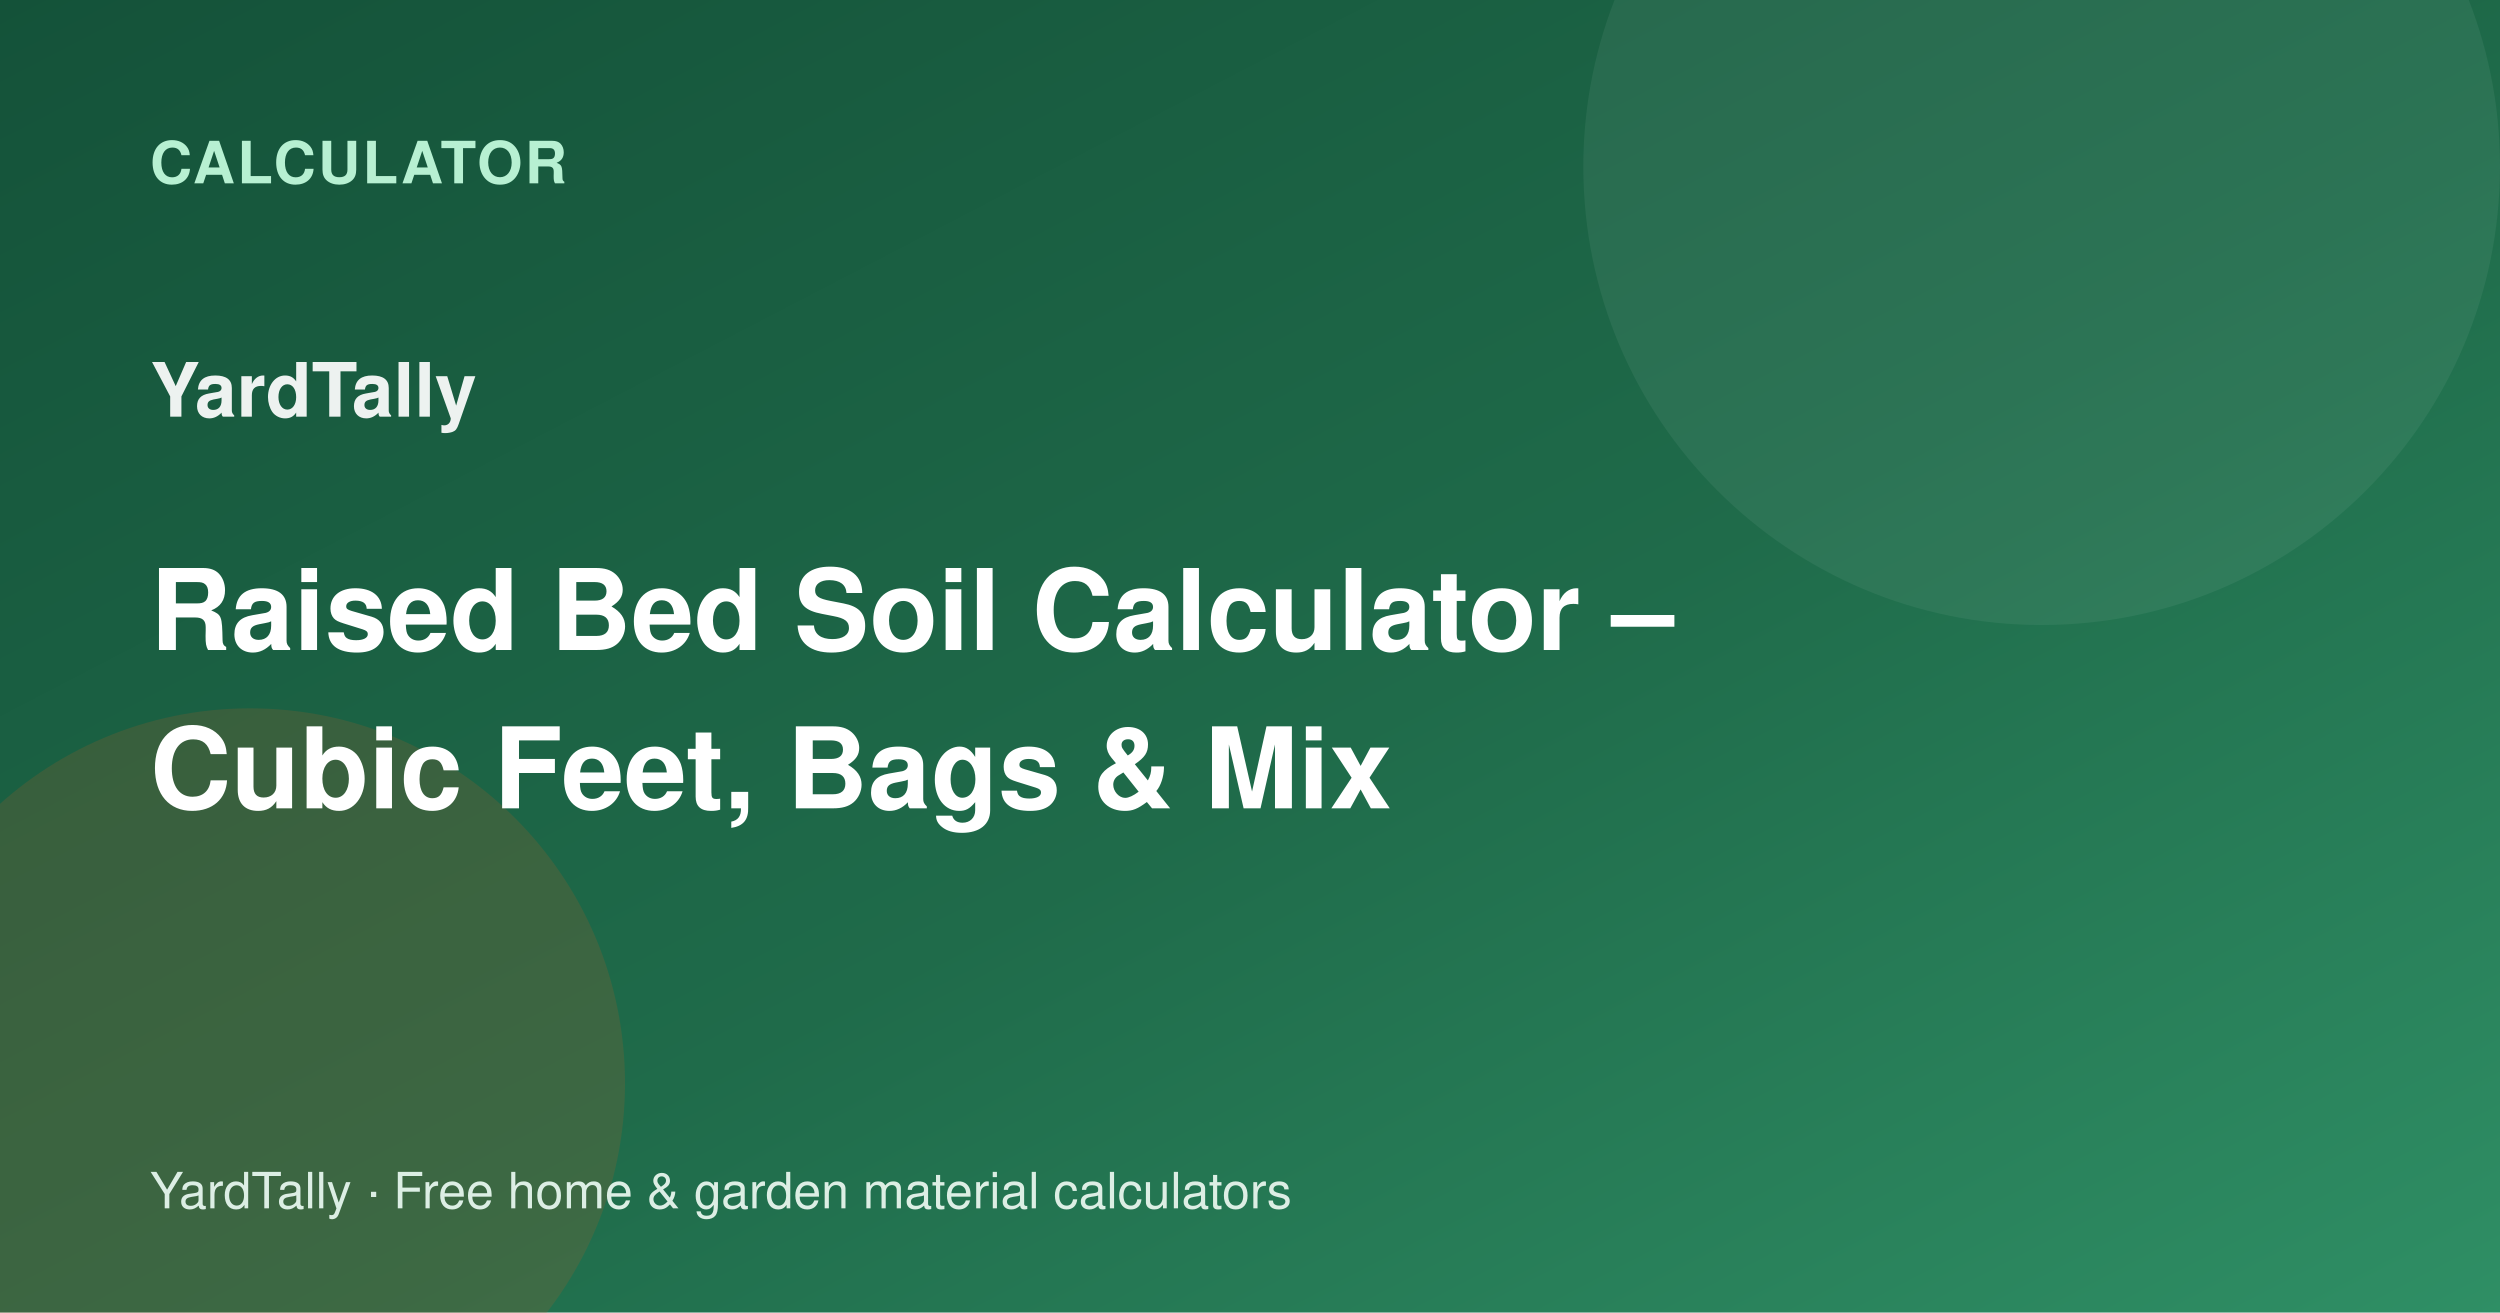
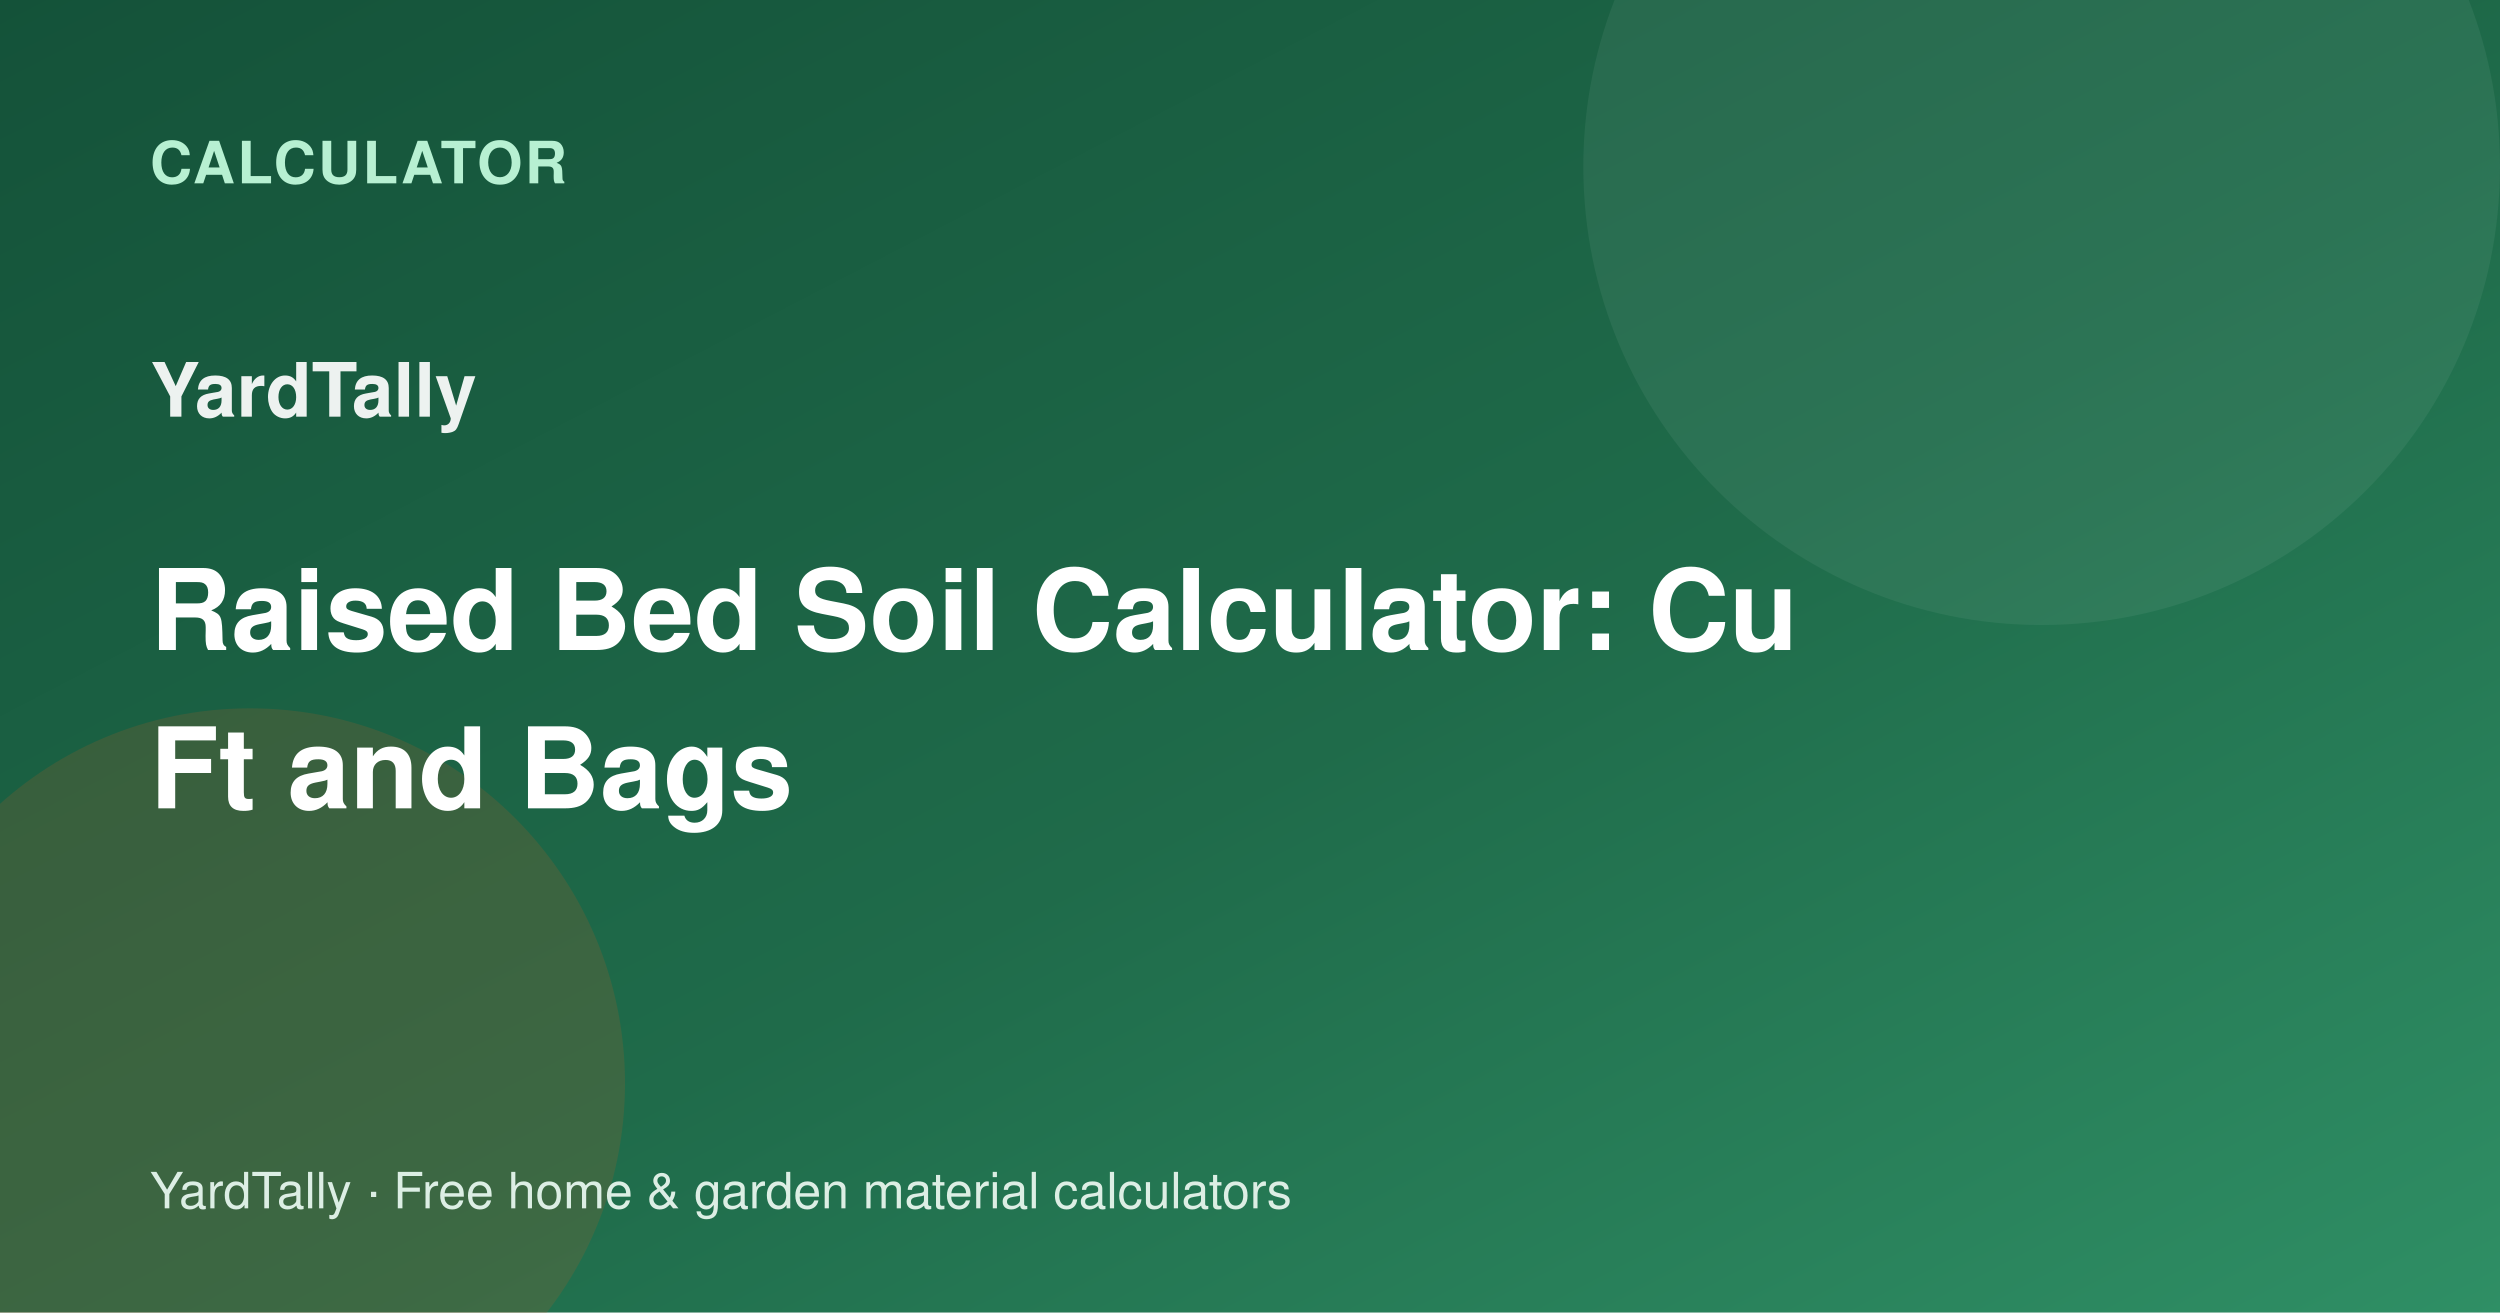
<svg xmlns="http://www.w3.org/2000/svg" width="1200" height="630" viewBox="0 0 1200 630">
  <defs>
    <linearGradient id="bg" x1="0" y1="0" x2="1" y2="1">
      <stop offset="0%" stop-color="#145239" />
      <stop offset="55%" stop-color="#1f6b4a" />
      <stop offset="100%" stop-color="#2f8f65" />
    </linearGradient>
  </defs>
  <rect width="1200" height="630" fill="url(#bg)" />
  <circle cx="980" cy="80" r="220" fill="#ffffff" fill-opacity="0.06" />
  <circle cx="120" cy="520" r="180" fill="#c45c26" fill-opacity="0.18" />
  <text x="72" y="88" font-family="ui-sans-serif, system-ui, Segoe UI, Helvetica, Arial, sans-serif" font-size="28" font-weight="600" fill="#b7f0d2" letter-spacing="0.04em">CALCULATOR</text>
  <text x="72" y="200" font-family="ui-sans-serif, system-ui, Segoe UI, Helvetica, Arial, sans-serif" font-size="36" font-weight="700" fill="#ffffff" fill-opacity="0.92">YardTally</text>
-   <text x="72" y="312" font-family="ui-sans-serif, system-ui, Segoe UI, Helvetica, Arial, sans-serif" font-size="54" font-weight="700" fill="#ffffff">Raised Bed Soil Calculator –</text>
-   <text x="72" y="388" font-family="ui-sans-serif, system-ui, Segoe UI, Helvetica, Arial, sans-serif" font-size="54" font-weight="700" fill="#ffffff">Cubic Feet, Bags &amp; Mix</text>
+   <text x="72" y="312" font-family="ui-sans-serif, system-ui, Segoe UI, Helvetica, Arial, sans-serif" font-size="54" font-weight="700" fill="#ffffff">Raised Bed Soil Calculator: Cu</text>
+   <text x="72" y="388" font-family="ui-sans-serif, system-ui, Segoe UI, Helvetica, Arial, sans-serif" font-size="54" font-weight="700" fill="#ffffff">Ft and Bags</text>
  <text x="72" y="580" font-family="ui-sans-serif, system-ui, Segoe UI, Helvetica, Arial, sans-serif" font-size="24" fill="#dceee4">YardTally · Free home &amp; garden material calculators</text>
</svg>
